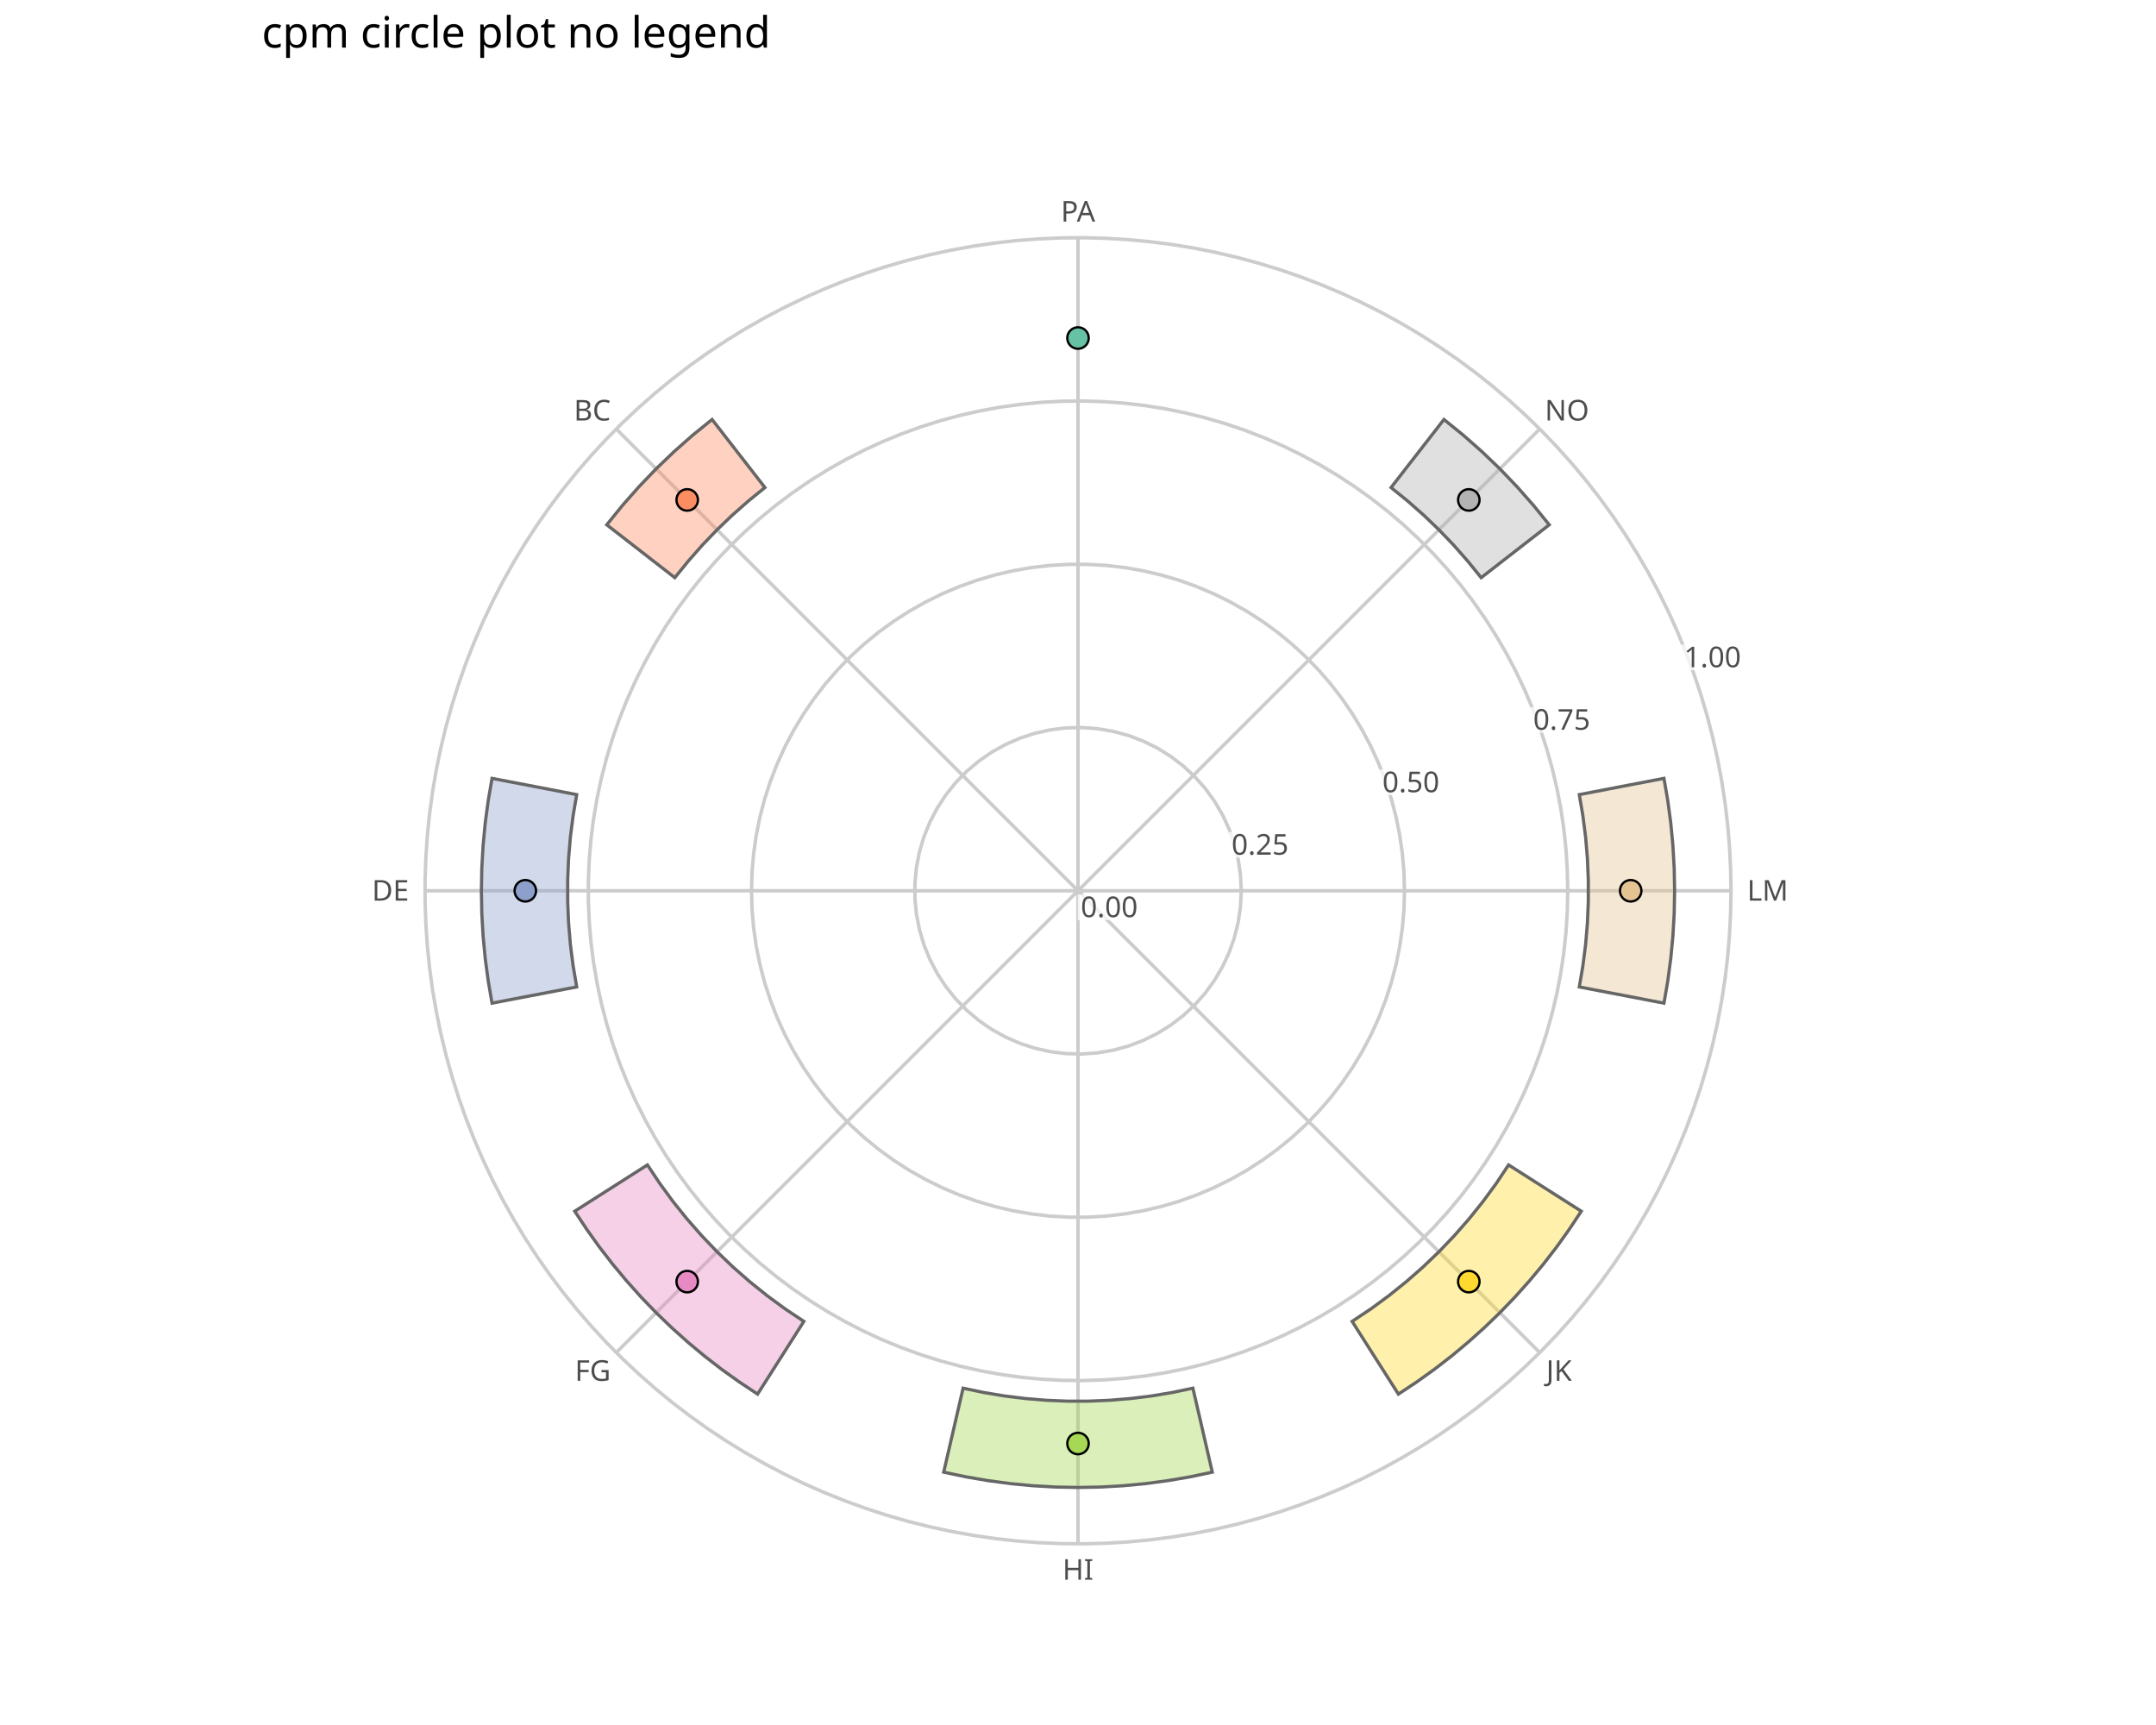
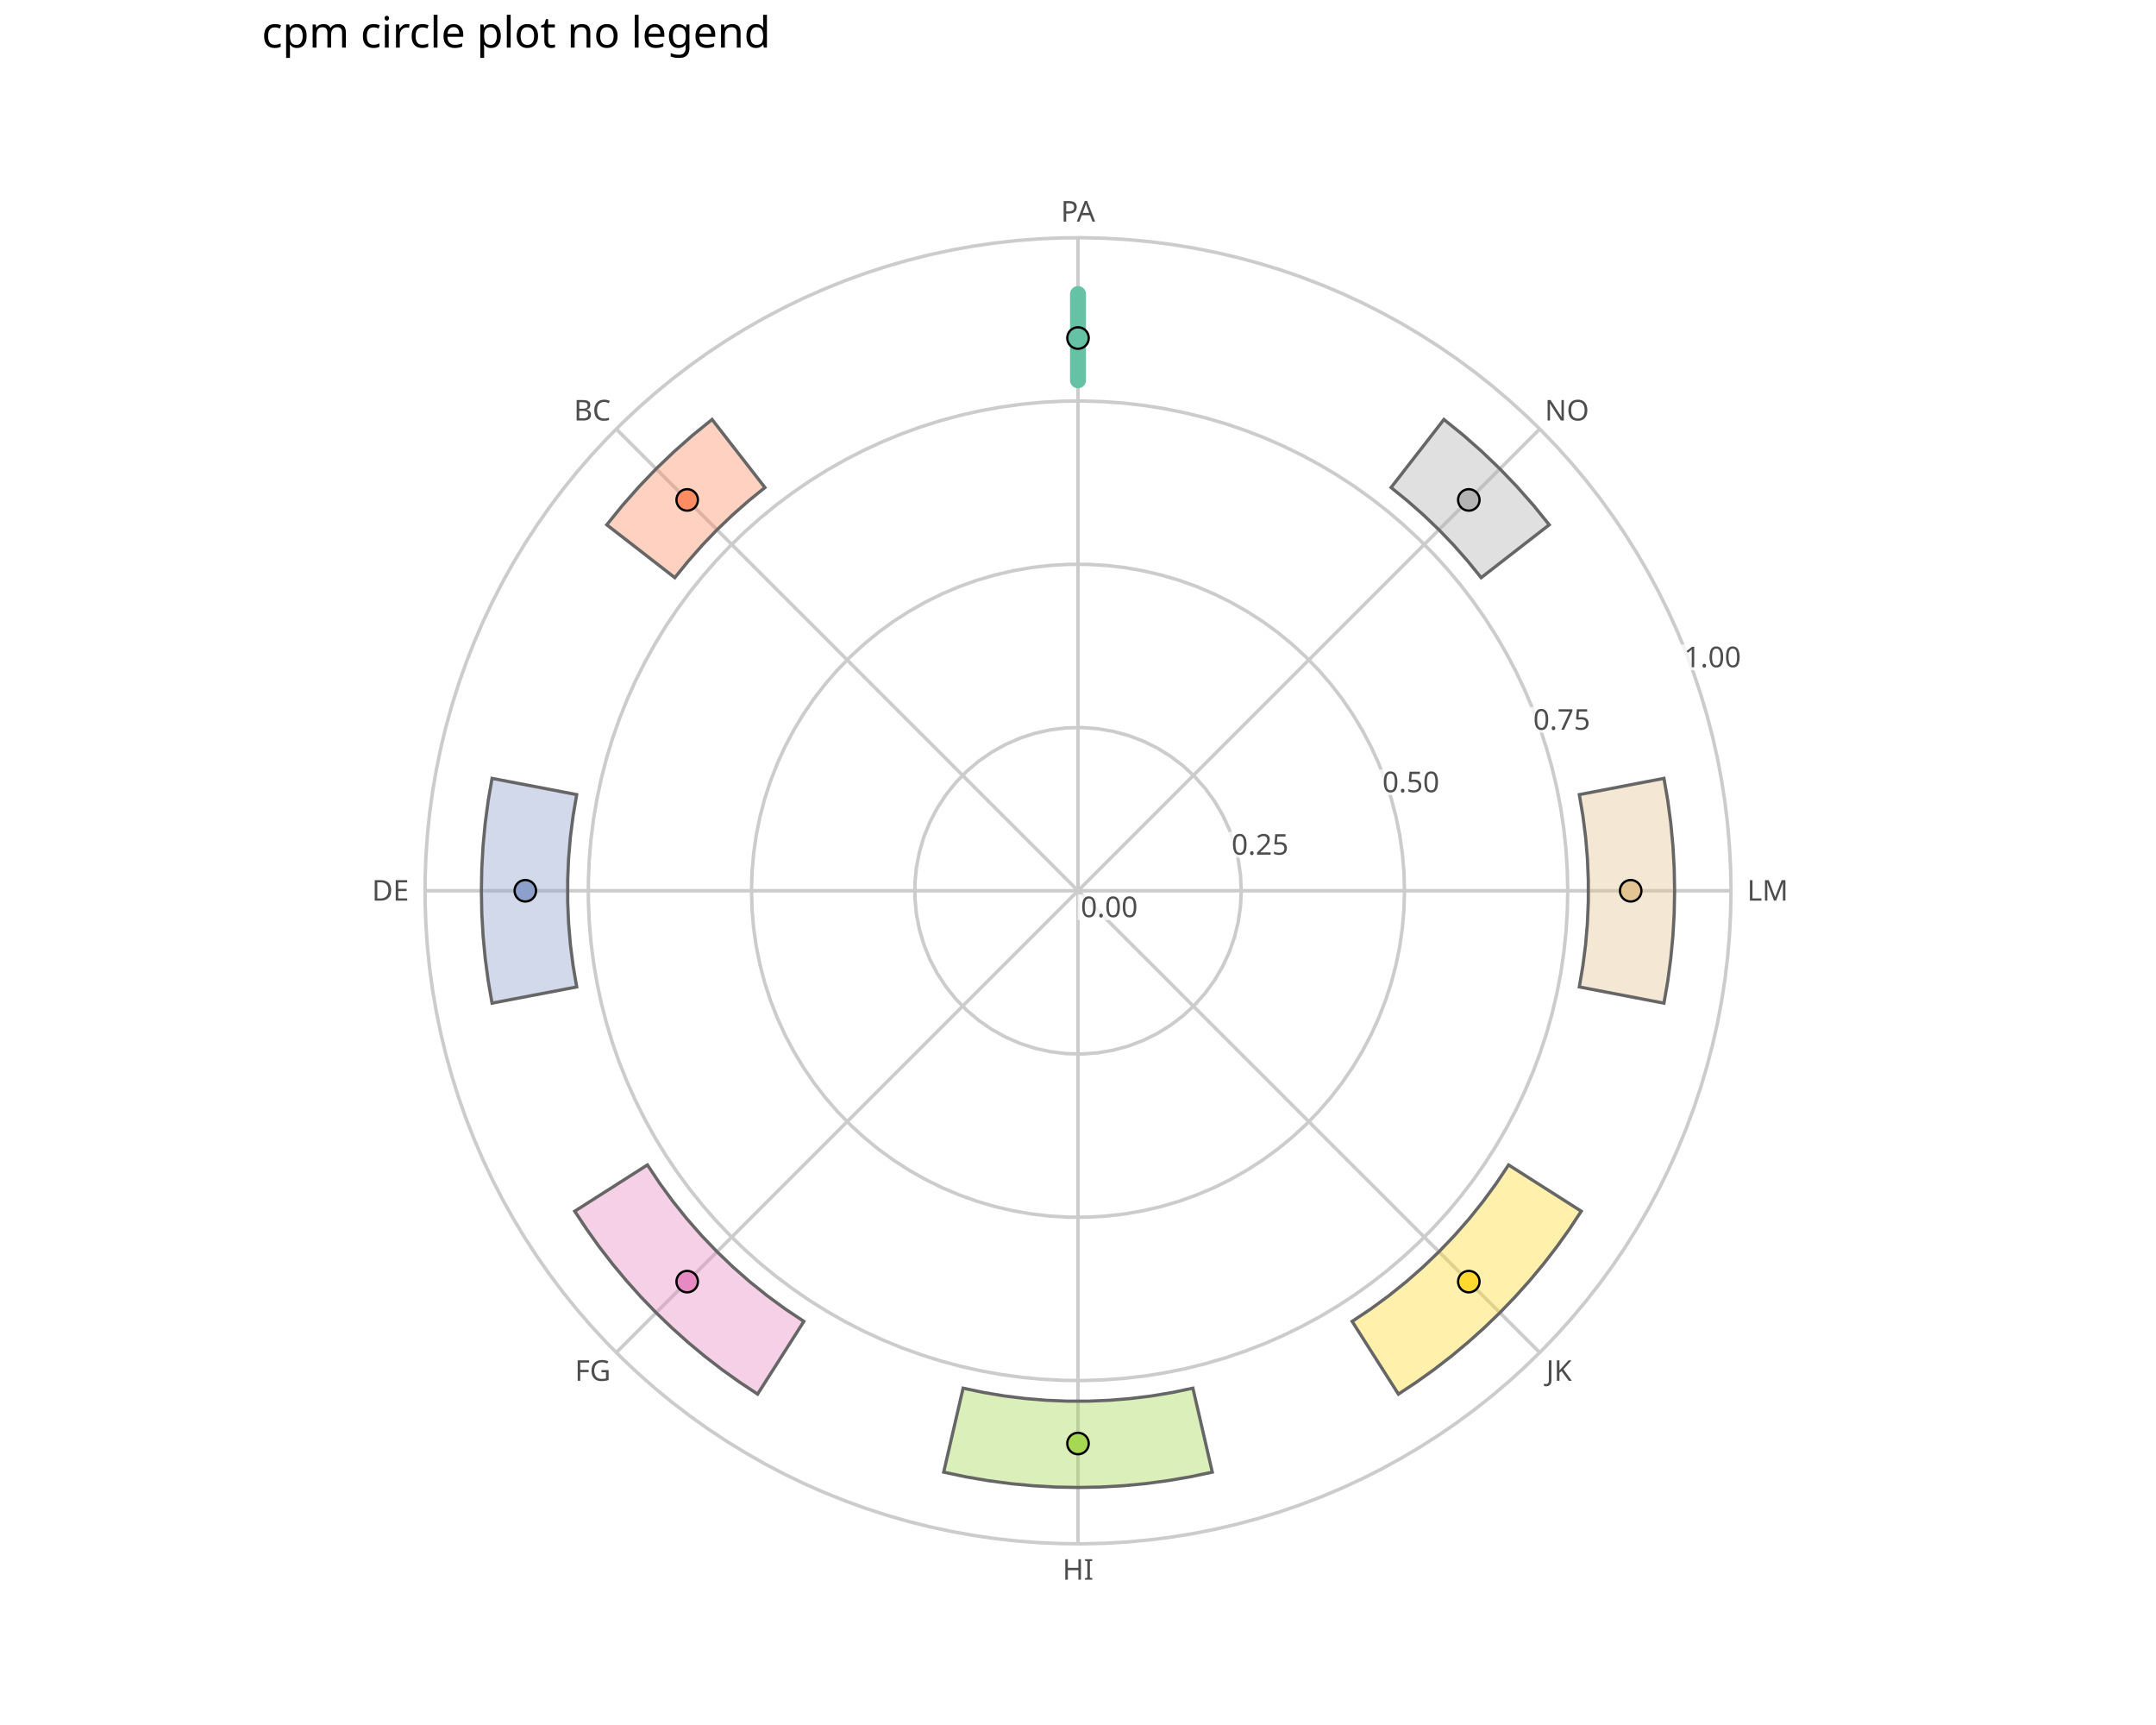
<svg xmlns="http://www.w3.org/2000/svg" class="svglite" data-engine-version="2.0" width="720.00pt" height="576.00pt" viewBox="0 0 720.00 576.00">
  <defs>
    <style type="text/css">
    .svglite line, .svglite polyline, .svglite polygon, .svglite path, .svglite rect, .svglite circle {
      fill: none;
      stroke: #000000;
      stroke-linecap: round;
      stroke-linejoin: round;
      stroke-miterlimit: 10.00;
    }
  </style>
  </defs>
  <rect width="100%" height="100%" style="stroke: none; fill: #FFFFFF;" />
  <defs>
    <clipPath id="cpMC4wMHw3MjAuMDB8MC4wMHw1NzYuMDA=">
      <rect x="0.00" y="0.00" width="720.00" height="576.00" />
    </clipPath>
  </defs>
  <g clip-path="url(#cpMC4wMHw3MjAuMDB8MC4wMHw1NzYuMDA=)">
</g>
  <defs>
    <clipPath id="cpODEuNDR8NjM4LjU2fDAuMDB8NTc2LjAw">
      <rect x="81.44" y="0.00" width="557.12" height="576.00" />
    </clipPath>
  </defs>
  <g clip-path="url(#cpODEuNDR8NjM4LjU2fDAuMDB8NTc2LjAw)">
    <rect x="81.44" y="0.00" width="557.12" height="576.00" style="stroke-width: 1.16; stroke: none; fill: #FFFFFF;" />
  </g>
  <g clip-path="url(#cpMC4wMHw3MjAuMDB8MC4wMHw1NzYuMDA=)">
    <polyline points="360.00,297.44 360.00,297.44 " style="stroke-width: 1.16; stroke: #CCCCCC; stroke-linecap: butt;" />
    <polyline points="414.52,297.44 414.26,292.18 413.50,286.96 412.24,281.85 410.49,276.88 408.27,272.10 405.60,267.56 402.51,263.30 399.01,259.36 395.15,255.77 390.97,252.57 386.49,249.79 381.77,247.46 376.85,245.59 371.76,244.21 366.57,243.32 361.32,242.94 356.05,243.06 350.82,243.70 345.68,244.84 340.67,246.46 335.84,248.57 331.23,251.13 326.90,254.12 322.87,257.52 319.19,261.29 315.90,265.39 313.01,269.80 310.56,274.47 308.57,279.34 307.07,284.39 306.06,289.56 305.55,294.80 305.55,300.07 306.06,305.32 307.07,310.49 308.57,315.53 310.56,320.41 313.01,325.08 315.90,329.48 319.19,333.59 322.87,337.36 326.90,340.76 331.23,343.75 335.84,346.31 340.67,348.41 345.68,350.04 350.82,351.18 356.05,351.81 361.32,351.94 366.57,351.56 371.76,350.67 376.85,349.29 381.77,347.42 386.49,345.08 390.97,342.30 395.15,339.11 399.01,335.52 402.51,331.58 405.60,327.31 408.27,322.77 410.49,318.00 412.24,313.03 413.50,307.91 414.26,302.70 414.52,297.44 " style="stroke-width: 1.16; stroke: #CCCCCC; stroke-linecap: butt;" />
    <polyline points="469.03,297.44 468.86,291.21 468.32,285.01 467.44,278.85 466.20,272.74 464.62,266.72 462.69,260.80 460.43,255.00 457.85,249.33 454.94,243.82 451.72,238.49 448.21,233.35 444.41,228.42 440.33,223.71 435.99,219.25 431.40,215.04 426.58,211.09 421.54,207.43 416.30,204.07 410.88,201.01 405.29,198.26 399.56,195.83 393.69,193.74 387.72,191.99 381.65,190.58 375.52,189.51 369.33,188.80 363.11,188.45 356.89,188.45 350.67,188.80 344.48,189.51 338.35,190.58 332.28,191.99 326.31,193.74 320.44,195.83 314.71,198.26 309.12,201.01 303.70,204.07 298.46,207.43 293.42,211.09 288.60,215.04 284.01,219.25 279.67,223.71 275.59,228.42 271.79,233.35 268.28,238.49 265.06,243.82 262.15,249.33 259.57,255.00 257.31,260.80 255.38,266.72 253.80,272.74 252.56,278.85 251.68,285.01 251.14,291.21 250.97,297.44 251.14,303.66 251.68,309.87 252.56,316.03 253.80,322.13 255.38,328.16 257.31,334.08 259.57,339.88 262.15,345.55 265.06,351.05 268.28,356.39 271.79,361.53 275.59,366.46 279.67,371.16 284.01,375.63 288.60,379.84 293.42,383.78 298.46,387.44 303.70,390.81 309.12,393.87 314.71,396.62 320.44,399.04 326.31,401.14 332.28,402.89 338.35,404.30 344.48,405.36 350.67,406.07 356.89,406.43 363.11,406.43 369.33,406.07 375.52,405.36 381.65,404.30 387.72,402.89 393.69,401.14 399.56,399.04 405.29,396.62 410.88,393.87 416.30,390.81 421.54,387.44 426.58,383.78 431.40,379.84 435.99,375.63 440.33,371.16 444.41,366.46 448.21,361.53 451.72,356.39 454.94,351.05 457.85,345.55 460.43,339.88 462.69,334.08 464.62,328.16 466.20,322.13 467.44,316.03 468.32,309.87 468.86,303.66 469.03,297.44 " style="stroke-width: 1.16; stroke: #CCCCCC; stroke-linecap: butt;" />
    <polyline points="523.55,297.44 523.40,290.54 522.97,283.66 522.24,276.80 521.23,269.98 519.93,263.21 518.34,256.50 516.48,249.86 514.33,243.31 511.91,236.85 509.22,230.50 506.27,224.27 503.05,218.16 499.58,212.20 495.87,206.40 491.91,200.75 487.72,195.27 483.29,189.98 478.65,184.88 473.80,179.98 468.75,175.28 463.51,170.81 458.07,166.56 452.47,162.54 446.70,158.76 440.78,155.23 434.71,151.95 428.51,148.93 422.19,146.17 415.76,143.69 409.23,141.47 402.61,139.54 395.91,137.88 389.15,136.51 382.34,135.42 375.49,134.62 368.62,134.12 361.72,133.90 354.83,133.97 347.94,134.33 341.08,134.99 334.24,135.93 327.46,137.16 320.73,138.67 314.07,140.47 307.50,142.54 301.01,144.90 294.64,147.52 288.37,150.41 282.24,153.56 276.24,156.96 270.39,160.62 264.71,164.52 259.19,168.65 253.85,173.02 248.70,177.60 243.74,182.40 239.00,187.41 234.47,192.60 230.16,197.99 226.08,203.55 222.24,209.28 218.65,215.17 215.31,221.20 212.22,227.37 209.40,233.66 206.84,240.06 204.56,246.57 202.56,253.17 200.83,259.85 199.39,266.59 198.23,273.39 197.36,280.23 196.78,287.10 196.49,293.99 196.49,300.89 196.78,307.78 197.36,314.65 198.23,321.49 199.39,328.29 200.83,335.03 202.56,341.71 204.56,348.31 206.84,354.81 209.40,361.22 212.22,367.51 215.31,373.68 218.65,379.71 222.24,385.60 226.08,391.33 230.16,396.89 234.47,402.27 239.00,407.47 243.74,412.47 248.70,417.27 253.85,421.86 259.19,426.22 264.71,430.36 270.39,434.26 276.24,437.91 282.24,441.32 288.37,444.47 294.64,447.36 301.01,449.98 307.50,452.33 314.07,454.41 320.73,456.20 327.46,457.72 334.24,458.95 341.08,459.89 347.94,460.54 354.83,460.91 361.72,460.98 368.62,460.76 375.49,460.25 382.34,459.46 389.15,458.37 395.91,457.00 402.61,455.34 409.23,453.40 415.76,451.19 422.19,448.70 428.51,445.95 434.71,442.93 440.78,439.65 446.70,436.12 452.47,432.34 458.07,428.32 463.51,424.07 468.75,419.59 473.80,414.90 478.65,410.00 483.29,404.90 487.72,399.60 491.91,394.13 495.87,388.48 499.58,382.67 503.05,376.71 506.27,370.61 509.22,364.38 511.91,358.03 514.33,351.57 516.48,345.02 518.34,338.38 519.93,331.67 521.23,324.89 522.24,318.07 522.97,311.22 523.40,304.33 523.55,297.44 " style="stroke-width: 1.16; stroke: #CCCCCC; stroke-linecap: butt;" />
    <polyline points="578.07,297.44 577.94,290.03 577.56,282.64 576.94,275.26 576.06,267.90 574.93,260.59 573.56,253.31 571.93,246.08 570.07,238.91 567.96,231.82 565.61,224.79 563.03,217.85 560.21,211.00 557.16,204.26 553.88,197.61 550.38,191.09 546.65,184.69 542.72,178.41 538.57,172.28 534.22,166.28 529.66,160.44 524.91,154.76 519.97,149.24 514.85,143.90 509.55,138.73 504.07,133.74 498.43,128.94 492.63,124.34 486.67,119.94 480.57,115.74 474.33,111.75 467.96,107.97 461.47,104.42 454.85,101.08 448.13,97.97 441.31,95.10 434.39,92.45 427.39,90.04 420.31,87.88 413.15,85.95 405.94,84.27 398.68,82.83 391.37,81.64 384.02,80.70 376.65,80.01 369.26,79.57 361.85,79.38 354.45,79.44 347.05,79.76 339.66,80.32 332.30,81.14 324.97,82.20 317.68,83.52 310.44,85.08 303.26,86.88 296.14,88.93 289.10,91.22 282.14,93.74 275.27,96.51 268.49,99.50 261.83,102.72 255.27,106.17 248.84,109.83 242.53,113.72 236.36,117.81 230.33,122.11 224.45,126.62 218.73,131.32 213.17,136.21 207.78,141.29 202.57,146.55 197.53,151.98 192.69,157.58 188.03,163.35 183.58,169.26 179.33,175.33 175.29,181.53 171.46,187.87 167.85,194.34 164.46,200.92 161.29,207.62 158.36,214.42 155.65,221.31 153.19,228.29 150.96,235.36 148.97,242.49 147.23,249.69 145.73,256.94 144.47,264.24 143.47,271.58 142.72,278.95 142.22,286.33 141.96,293.74 141.96,301.14 142.22,308.54 142.72,315.93 143.47,323.30 144.47,330.64 145.73,337.94 147.23,345.19 148.97,352.39 150.96,359.52 153.19,366.58 155.65,373.57 158.36,380.46 161.29,387.26 164.46,393.96 167.85,400.54 171.46,407.01 175.29,413.35 179.33,419.55 183.58,425.62 188.03,431.53 192.69,437.29 197.53,442.89 202.57,448.33 207.78,453.59 213.17,458.67 218.73,463.56 224.45,468.26 230.33,472.76 236.36,477.07 242.53,481.16 248.84,485.04 255.27,488.71 261.83,492.16 268.49,495.38 275.27,498.37 282.14,501.13 289.10,503.66 296.14,505.95 303.26,508.00 310.44,509.80 317.68,511.36 324.97,512.67 332.30,513.74 339.66,514.56 347.05,515.12 354.45,515.43 361.85,515.50 369.26,515.31 376.65,514.87 384.02,514.18 391.37,513.24 398.68,512.05 405.94,510.61 413.15,508.93 420.31,507.00 427.39,504.83 434.39,502.42 441.31,499.78 448.13,496.90 454.85,493.80 461.47,490.46 467.96,486.90 474.33,483.13 480.57,479.14 486.67,474.94 492.63,470.54 498.43,465.93 504.07,461.14 509.55,456.15 514.85,450.98 519.97,445.63 524.91,440.11 529.66,434.43 534.22,428.59 538.57,422.60 542.72,416.47 546.65,410.19 550.38,403.79 553.88,397.26 557.16,390.62 560.21,383.87 563.03,377.03 565.61,370.09 567.96,363.06 570.07,355.96 571.93,348.80 573.56,341.57 574.93,334.29 576.06,326.97 576.94,319.62 577.56,312.24 577.94,304.84 578.07,297.44 " style="stroke-width: 1.16; stroke: #CCCCCC; stroke-linecap: butt;" />
    <polyline points="360.00,297.44 360.00,289.92 360.00,282.40 360.00,274.88 360.00,267.36 360.00,259.84 360.00,252.32 360.00,244.80 360.00,237.28 360.00,229.76 360.00,222.24 360.00,214.72 360.00,207.20 360.00,199.68 360.00,192.16 360.00,184.65 360.00,177.13 360.00,169.61 360.00,162.09 360.00,154.57 360.00,147.05 360.00,139.53 360.00,132.01 360.00,124.49 360.00,116.97 360.00,109.45 360.00,101.93 360.00,94.41 360.00,86.89 360.00,79.37 " style="stroke-width: 1.16; stroke: #CCCCCC; stroke-linecap: butt;" />
    <polyline points="360.00,297.44 354.68,292.12 349.37,286.80 344.05,281.49 338.73,276.17 333.41,270.85 328.10,265.54 322.78,260.22 317.46,254.90 312.15,249.58 306.83,244.27 301.51,238.95 296.19,233.63 290.88,228.32 285.56,223.00 280.24,217.68 274.93,212.36 269.61,207.05 264.29,201.73 258.97,196.41 253.66,191.10 248.34,185.78 243.02,180.46 237.71,175.14 232.39,169.83 227.07,164.51 221.75,159.19 216.44,153.88 211.12,148.56 205.80,143.24 " style="stroke-width: 1.16; stroke: #CCCCCC; stroke-linecap: butt;" />
    <polyline points="360.00,297.44 352.48,297.44 344.96,297.44 337.44,297.44 329.92,297.44 322.40,297.44 314.88,297.44 307.36,297.44 299.84,297.44 292.32,297.44 284.80,297.44 277.28,297.44 269.77,297.44 262.25,297.44 254.73,297.44 247.21,297.44 239.69,297.44 232.17,297.44 224.65,297.44 217.13,297.44 209.61,297.44 202.09,297.44 194.57,297.44 187.05,297.44 179.53,297.44 172.01,297.44 164.49,297.44 156.97,297.44 149.45,297.44 141.93,297.44 " style="stroke-width: 1.16; stroke: #CCCCCC; stroke-linecap: butt;" />
    <polyline points="360.00,297.44 354.68,302.76 349.37,308.07 344.05,313.39 338.73,318.71 333.41,324.02 328.10,329.34 322.78,334.66 317.46,339.98 312.15,345.29 306.83,350.61 301.51,355.93 296.19,361.24 290.88,366.56 285.56,371.88 280.24,377.20 274.93,382.51 269.61,387.83 264.29,393.15 258.97,398.46 253.66,403.78 248.34,409.10 243.02,414.42 237.71,419.73 232.39,425.05 227.07,430.37 221.75,435.68 216.44,441.00 211.12,446.32 205.80,451.64 " style="stroke-width: 1.16; stroke: #CCCCCC; stroke-linecap: butt;" />
    <polyline points="360.00,297.44 360.00,304.96 360.00,312.48 360.00,320.00 360.00,327.52 360.00,335.04 360.00,342.56 360.00,350.08 360.00,357.59 360.00,365.11 360.00,372.63 360.00,380.15 360.00,387.67 360.00,395.19 360.00,402.71 360.00,410.23 360.00,417.75 360.00,425.27 360.00,432.79 360.00,440.31 360.00,447.83 360.00,455.35 360.00,462.87 360.00,470.39 360.00,477.91 360.00,485.43 360.00,492.95 360.00,500.47 360.00,507.99 360.00,515.51 " style="stroke-width: 1.16; stroke: #CCCCCC; stroke-linecap: butt;" />
    <polyline points="360.00,297.44 365.32,302.76 370.63,308.07 375.95,313.39 381.27,318.71 386.59,324.02 391.90,329.34 397.22,334.66 402.54,339.98 407.85,345.29 413.17,350.61 418.49,355.93 423.81,361.24 429.12,366.56 434.44,371.88 439.76,377.20 445.07,382.51 450.39,387.83 455.71,393.15 461.03,398.46 466.34,403.78 471.66,409.10 476.98,414.42 482.29,419.73 487.61,425.05 492.93,430.37 498.25,435.68 503.56,441.00 508.88,446.32 514.20,451.64 " style="stroke-width: 1.16; stroke: #CCCCCC; stroke-linecap: butt;" />
    <polyline points="360.00,297.44 367.52,297.44 375.04,297.44 382.56,297.44 390.08,297.44 397.60,297.44 405.12,297.44 412.64,297.44 420.16,297.44 427.68,297.44 435.20,297.44 442.72,297.44 450.23,297.44 457.75,297.44 465.27,297.44 472.79,297.44 480.31,297.44 487.83,297.44 495.35,297.44 502.87,297.44 510.39,297.44 517.91,297.44 525.43,297.44 532.95,297.44 540.47,297.44 547.99,297.44 555.51,297.44 563.03,297.44 570.55,297.44 578.07,297.44 " style="stroke-width: 1.16; stroke: #CCCCCC; stroke-linecap: butt;" />
    <polyline points="360.00,297.44 365.32,292.12 370.63,286.80 375.95,281.49 381.27,276.17 386.59,270.85 391.90,265.54 397.22,260.22 402.54,254.90 407.85,249.58 413.17,244.27 418.49,238.95 423.81,233.63 429.12,228.32 434.44,223.00 439.76,217.68 445.07,212.36 450.39,207.05 455.71,201.73 461.03,196.41 466.34,191.10 471.66,185.78 476.98,180.46 482.29,175.14 487.61,169.83 492.93,164.51 498.25,159.19 503.56,153.88 508.88,148.56 514.20,143.24 " style="stroke-width: 1.16; stroke: #CCCCCC; stroke-linecap: butt;" />
    <polygon points="237.80,140.07 231.34,145.30 225.11,150.80 219.11,156.55 213.36,162.55 207.86,168.78 202.63,175.24 210.21,181.12 217.79,187.01 225.36,192.89 229.84,187.37 234.54,182.03 239.46,176.90 244.60,171.98 249.93,167.28 255.45,162.80 249.57,155.22 243.68,147.65 " style="stroke-width: 1.07; stroke: #666666; stroke-linecap: butt; stroke-linejoin: miter; fill: #FC8D62; fill-opacity: 0.40;" />
    <polygon points="164.32,259.91 163.04,267.35 162.04,274.83 161.33,282.35 160.90,289.89 160.76,297.44 160.90,304.99 161.33,312.53 162.04,320.04 163.04,327.53 164.32,334.97 173.75,333.16 183.17,331.36 192.59,329.55 191.39,322.47 190.48,315.35 189.88,308.20 189.58,301.03 189.58,293.85 189.88,286.68 190.48,279.53 191.39,272.41 192.59,265.33 183.17,263.52 173.75,261.71 " style="stroke-width: 1.07; stroke: #666666; stroke-linecap: butt; stroke-linejoin: miter; fill: #8DA0CB; fill-opacity: 0.40;" />
    <polygon points="191.93,404.44 195.94,410.49 200.16,416.39 204.60,422.13 209.24,427.70 214.08,433.10 219.11,438.32 224.34,443.36 229.74,448.20 235.31,452.84 241.05,457.28 246.95,461.50 253.00,465.51 258.15,457.42 263.30,449.33 268.45,441.23 262.26,437.10 256.25,432.69 250.44,428.03 244.84,423.12 239.46,417.97 234.31,412.59 229.40,406.99 224.74,401.19 220.34,395.18 216.21,388.98 208.11,394.14 200.02,399.29 " style="stroke-width: 1.07; stroke: #666666; stroke-linecap: butt; stroke-linejoin: miter; fill: #E78AC3; fill-opacity: 0.40;" />
    <polygon points="315.15,491.57 322.53,493.13 329.96,494.40 337.43,495.40 344.94,496.11 352.46,496.54 360.00,496.68 367.54,496.54 375.06,496.11 382.57,495.40 390.04,494.40 397.47,493.13 404.85,491.57 402.69,482.22 400.53,472.87 398.37,463.53 391.48,464.97 384.54,466.13 377.56,466.99 370.55,467.57 363.52,467.86 356.48,467.86 349.45,467.57 342.44,466.99 335.46,466.13 328.52,464.97 321.63,463.53 319.47,472.87 317.31,482.22 " style="stroke-width: 1.07; stroke: #666666; stroke-linecap: butt; stroke-linejoin: miter; fill: #A6D854; fill-opacity: 0.40;" />
    <polygon points="467.00,465.51 473.05,461.50 478.95,457.28 484.69,452.84 490.26,448.20 495.66,443.36 500.89,438.32 505.92,433.10 510.76,427.70 515.40,422.13 519.84,416.39 524.06,410.49 528.07,404.44 519.98,399.29 511.89,394.14 503.79,388.98 499.66,395.18 495.26,401.19 490.60,406.99 485.69,412.59 480.54,417.97 475.16,423.12 469.56,428.03 463.75,432.69 457.74,437.10 451.55,441.23 456.70,449.33 461.85,457.42 " style="stroke-width: 1.07; stroke: #666666; stroke-linecap: butt; stroke-linejoin: miter; fill: #FFD92F; fill-opacity: 0.40;" />
    <polygon points="555.68,334.97 556.96,327.53 557.96,320.04 558.67,312.53 559.10,304.99 559.24,297.44 559.10,289.89 558.67,282.35 557.96,274.83 556.96,267.35 555.68,259.91 546.25,261.71 536.83,263.52 527.41,265.33 528.61,272.41 529.52,279.53 530.12,286.68 530.42,293.85 530.42,301.03 530.12,308.20 529.52,315.35 528.61,322.47 527.41,329.55 536.83,331.36 546.25,333.16 " style="stroke-width: 1.07; stroke: #666666; stroke-linecap: butt; stroke-linejoin: miter; fill: #E5C494; fill-opacity: 0.40;" />
    <polygon points="517.37,175.24 512.14,168.78 506.64,162.55 500.89,156.55 494.89,150.80 488.66,145.30 482.20,140.07 476.32,147.65 470.43,155.22 464.55,162.80 470.07,167.28 475.40,171.98 480.54,176.90 485.46,182.03 490.16,187.37 494.64,192.89 502.21,187.01 509.79,181.12 " style="stroke-width: 1.07; stroke: #666666; stroke-linecap: butt; stroke-linejoin: miter; fill: #B3B3B3; fill-opacity: 0.40;" />
+     <polyline points="360.00,126.98 360.00,117.38 360.00,107.79 360.00,98.20 " style="stroke-width: 5.33; stroke: #66C2A5;" />
    <circle cx="360.00" cy="112.87" r="3.59" style="stroke-width: 0.77; fill: #66C2A5;" />
    <circle cx="229.49" cy="166.93" r="3.59" style="stroke-width: 0.77; fill: #FC8D62;" />
    <circle cx="175.43" cy="297.44" r="3.59" style="stroke-width: 0.77; fill: #8DA0CB;" />
    <circle cx="229.49" cy="427.95" r="3.59" style="stroke-width: 0.77; fill: #E78AC3;" />
    <circle cx="360.00" cy="482.01" r="3.59" style="stroke-width: 0.77; fill: #A6D854;" />
    <circle cx="490.51" cy="427.95" r="3.59" style="stroke-width: 0.77; fill: #FFD92F;" />
    <circle cx="544.57" cy="297.44" r="3.59" style="stroke-width: 0.77; fill: #E5C494;" />
    <circle cx="490.51" cy="166.93" r="3.59" style="stroke-width: 0.77; fill: #B3B3B3;" />
    <text x="360.00" y="73.99" text-anchor="middle" style="font-size: 9.60px; fill: #4D4D4D; font-family: sans;" textLength="12.81px" lengthAdjust="spacingAndGlyphs">PA</text>
    <text x="203.95" y="140.41" text-anchor="end" style="font-size: 9.60px; fill: #4D4D4D; font-family: sans;" textLength="13.34px" lengthAdjust="spacingAndGlyphs">BC</text>
    <text x="136.55" y="300.74" text-anchor="end" style="font-size: 9.60px; fill: #4D4D4D; font-family: sans;" textLength="13.34px" lengthAdjust="spacingAndGlyphs">DE</text>
    <text x="203.95" y="461.08" text-anchor="end" style="font-size: 9.60px; fill: #4D4D4D; font-family: sans;" textLength="13.33px" lengthAdjust="spacingAndGlyphs">FG</text>
    <text x="360.00" y="527.49" text-anchor="middle" style="font-size: 9.60px; fill: #4D4D4D; font-family: sans;" textLength="9.60px" lengthAdjust="spacingAndGlyphs">HI</text>
    <text x="516.36" y="461.08" style="font-size: 9.60px; fill: #4D4D4D; font-family: sans;" textLength="11.21px" lengthAdjust="spacingAndGlyphs">JK</text>
    <text x="583.45" y="300.74" style="font-size: 9.60px; fill: #4D4D4D; font-family: sans;" textLength="13.34px" lengthAdjust="spacingAndGlyphs">LM</text>
    <text x="515.89" y="140.41" style="font-size: 9.60px; fill: #4D4D4D; font-family: sans;" textLength="14.41px" lengthAdjust="spacingAndGlyphs">NO</text>
    <rect x="359.92" y="298.65" width="20.68" height="8.60" style="stroke-width: 0.75; stroke: none; fill: #FFFFFF; fill-opacity: 0.75;" />
    <rect x="410.29" y="277.79" width="20.68" height="8.60" style="stroke-width: 0.75; stroke: none; fill: #FFFFFF; fill-opacity: 0.75;" />
    <rect x="460.65" y="256.93" width="20.68" height="8.60" style="stroke-width: 0.75; stroke: none; fill: #FFFFFF; fill-opacity: 0.75;" />
    <rect x="511.02" y="236.06" width="20.68" height="8.60" style="stroke-width: 0.75; stroke: none; fill: #FFFFFF; fill-opacity: 0.75;" />
    <rect x="561.39" y="215.20" width="20.68" height="8.60" style="stroke-width: 0.75; stroke: none; fill: #FFFFFF; fill-opacity: 0.75;" />
    <text x="360.92" y="306.25" style="font-size: 9.60px; fill: #4D4D4D; font-family: sans;" textLength="18.69px" lengthAdjust="spacingAndGlyphs">0.00</text>
    <text x="411.28" y="285.39" style="font-size: 9.60px; fill: #4D4D4D; font-family: sans;" textLength="18.69px" lengthAdjust="spacingAndGlyphs">0.25</text>
    <text x="461.65" y="264.53" style="font-size: 9.60px; fill: #4D4D4D; font-family: sans;" textLength="18.69px" lengthAdjust="spacingAndGlyphs">0.50</text>
    <text x="512.02" y="243.67" style="font-size: 9.60px; fill: #4D4D4D; font-family: sans;" textLength="18.69px" lengthAdjust="spacingAndGlyphs">0.75</text>
    <text x="562.38" y="222.80" style="font-size: 9.60px; fill: #4D4D4D; font-family: sans;" textLength="18.69px" lengthAdjust="spacingAndGlyphs">1.00</text>
    <text x="87.42" y="15.89" style="font-size: 14.40px; font-family: sans;" textLength="159.30px" lengthAdjust="spacingAndGlyphs">cpm circle plot no legend</text>
  </g>
</svg>
